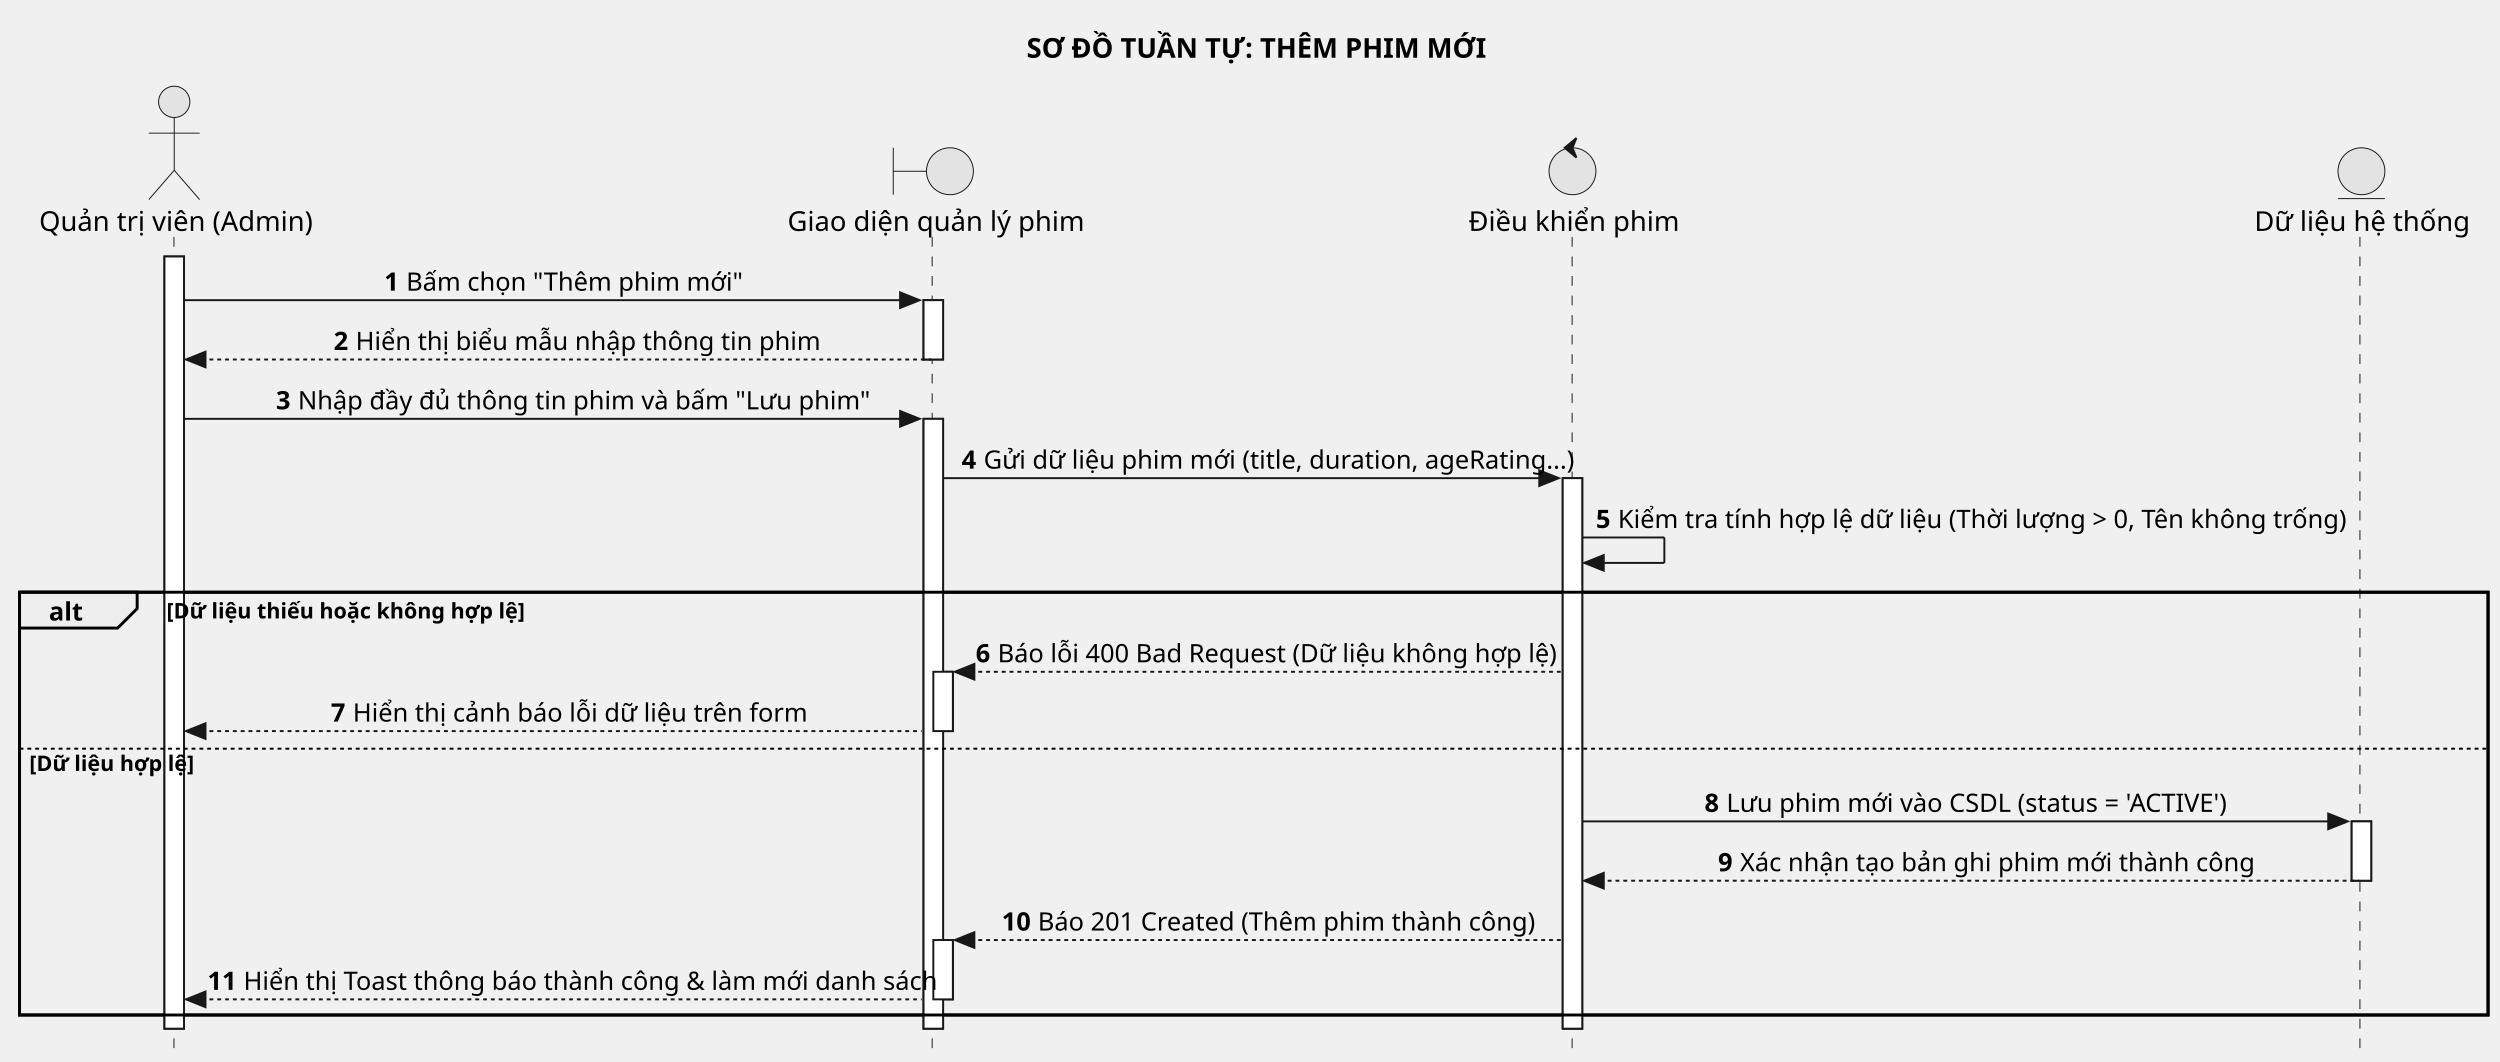
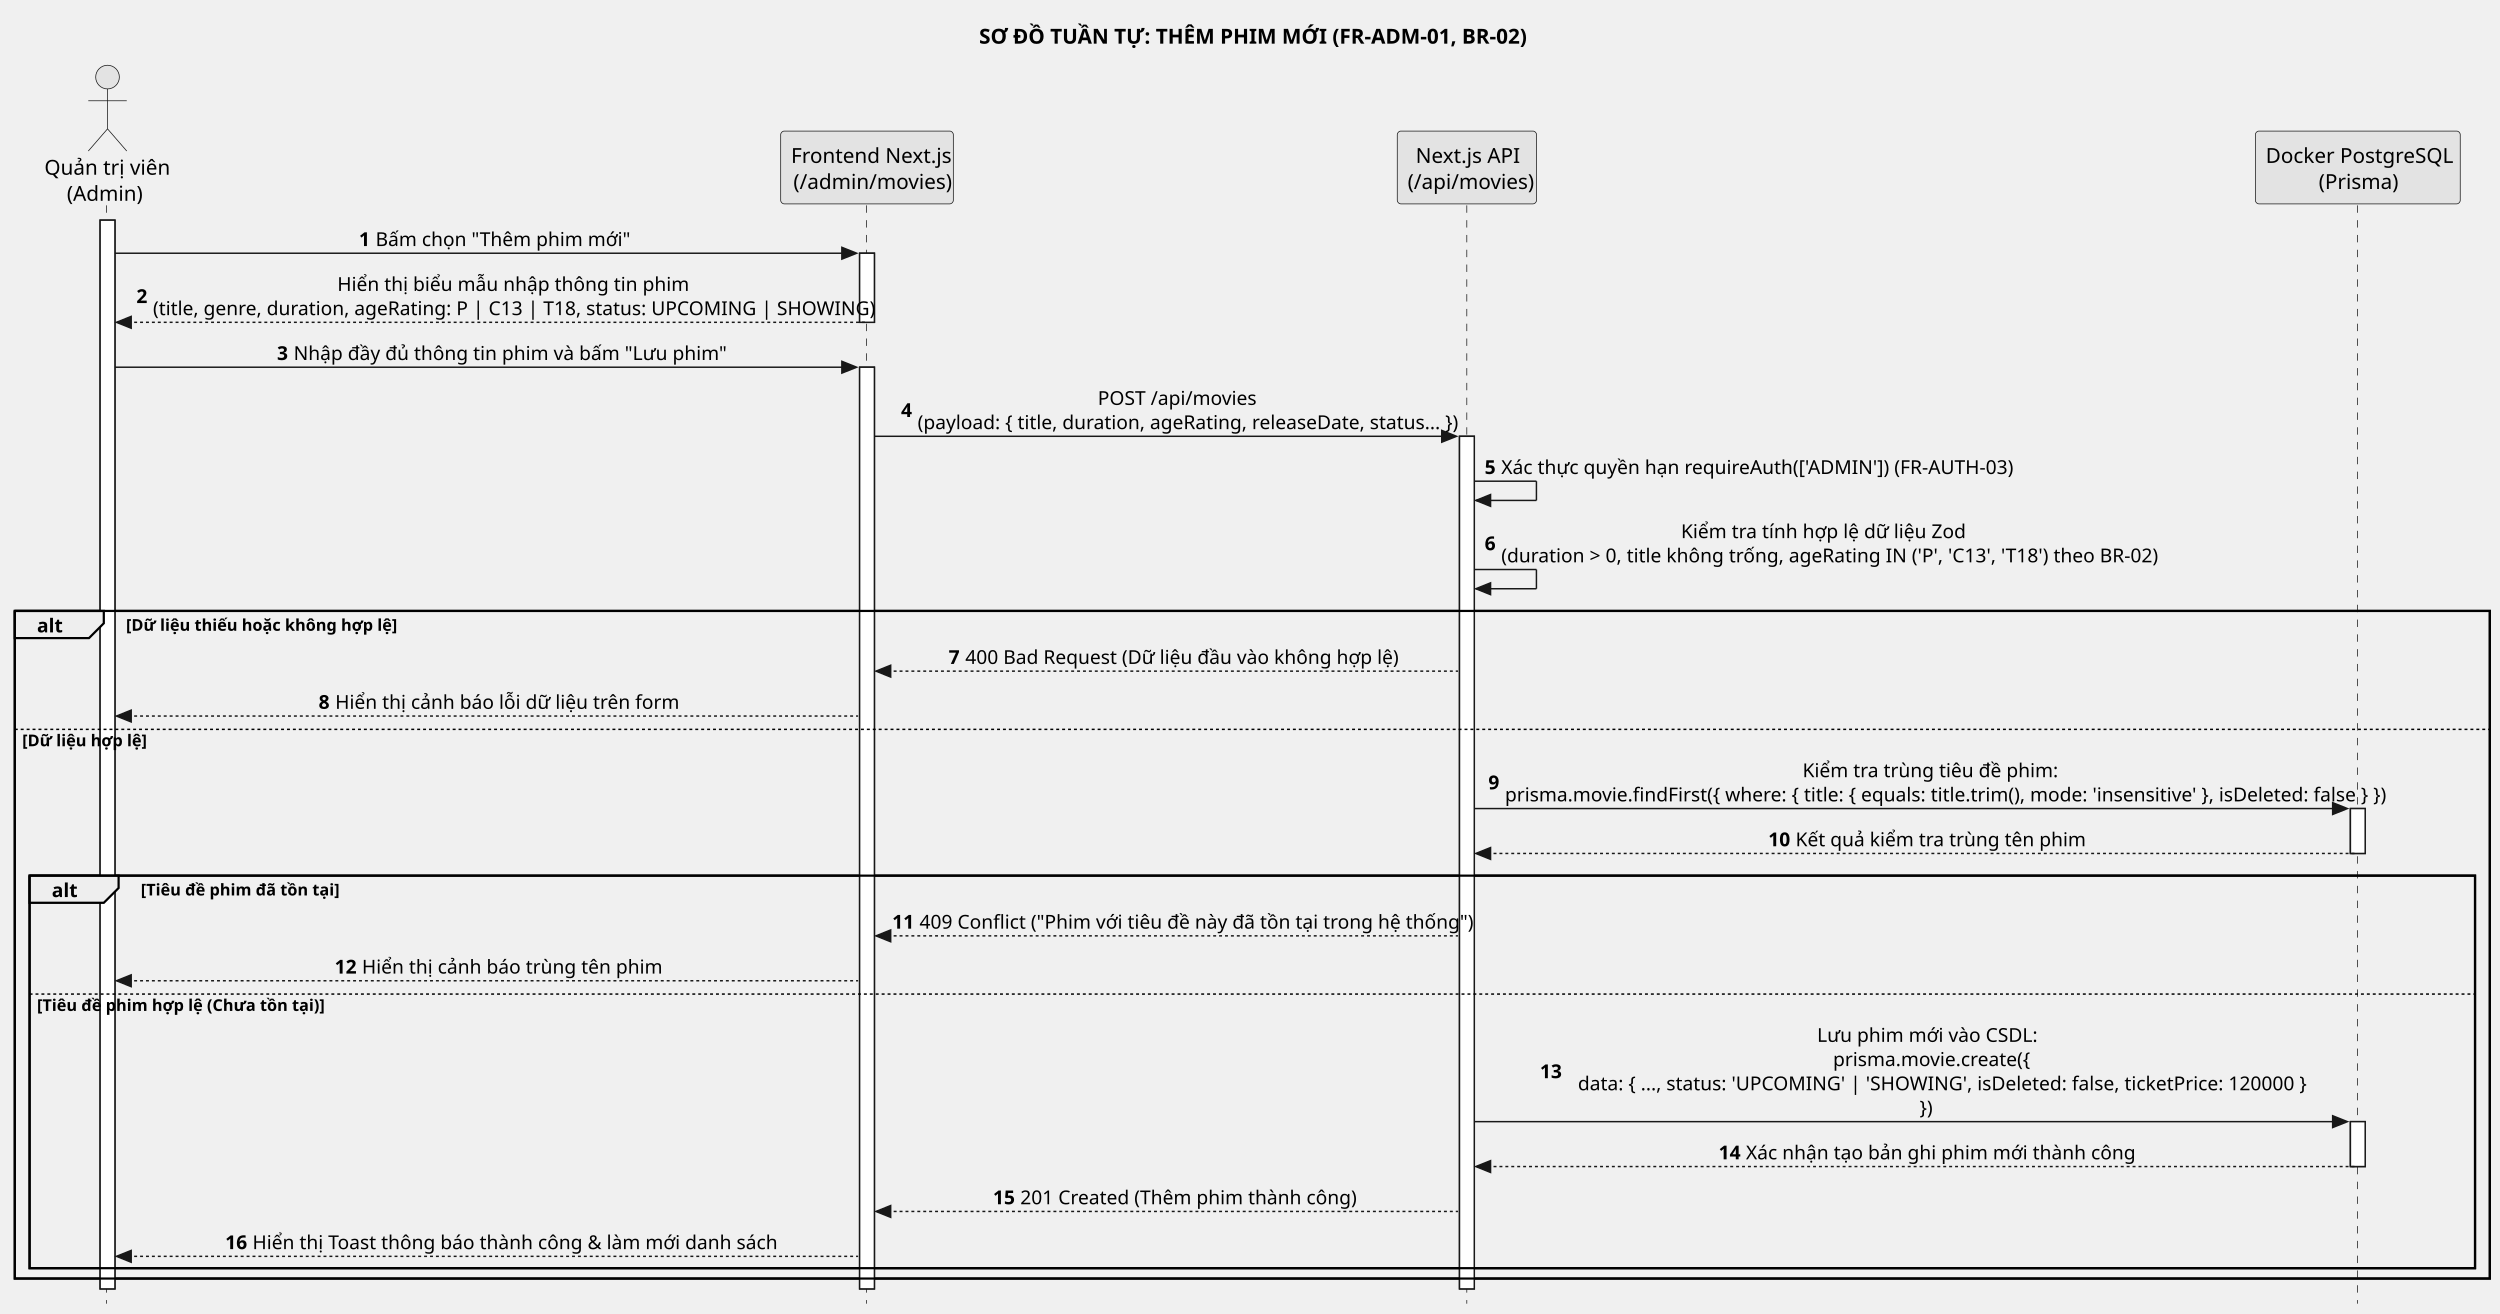
- <svg xmlns="http://www.w3.org/2000/svg" contentStyleType="text/css" height="543px" preserveAspectRatio="none" style="width:1279px;height:543px;background:#FFFFFF;" version="1.1" viewBox="0 0 1279 543" width="1279px" zoomAndPan="magnify">
+ <svg xmlns="http://www.w3.org/2000/svg" contentStyleType="text/css" height="888px" preserveAspectRatio="none" style="width:1690px;height:888px;background:#FFFFFF;" version="1.1" viewBox="0 0 1690 888" width="1690px" zoomAndPan="magnify">
  <defs />
  <g>
-     <text fill="#000000" font-family="sans-serif" font-size="14" font-weight="bold" lengthAdjust="spacing" textLength="231.485" x="525.203" y="29.533">SƠ ĐỒ TUẦN TỰ: THÊM PHIM MỚI</text>
-     <rect fill="#FFFFFF" height="395.055" style="stroke:#181818;stroke-width:1.0;" width="10" x="84.134" y="131.219" />
-     <rect fill="#FFFFFF" height="30.352" style="stroke:#181818;stroke-width:1.0;" width="10" x="472.487" y="153.57" />
-     <rect fill="#FFFFFF" height="312" style="stroke:#181818;stroke-width:1.0;" width="10" x="472.487" y="214.273" />
-     <rect fill="#FFFFFF" height="30.352" style="stroke:#181818;stroke-width:1.0;" width="10" x="477.487" y="343.68" />
-     <rect fill="#FFFFFF" height="30.352" style="stroke:#181818;stroke-width:1.0;" width="10" x="477.487" y="480.922" />
-     <rect fill="#FFFFFF" height="281.648" style="stroke:#181818;stroke-width:1.0;" width="10" x="799.485" y="244.625" />
-     <rect fill="#FFFFFF" height="30.352" style="stroke:#181818;stroke-width:1.0;" width="10" x="1203.116" y="420.219" />
-     <rect fill="none" height="216.297" style="stroke:#000000;stroke-width:1.5;" width="1262.892" x="10" y="302.977" />
-     <line style="stroke:#181818;stroke-width:0.5;stroke-dasharray:5.0,5.0;" x1="89" x2="89" y1="121.219" y2="536.273" />
-     <line style="stroke:#181818;stroke-width:0.5;stroke-dasharray:5.0,5.0;" x1="476.887" x2="476.887" y1="121.219" y2="536.273" />
-     <line style="stroke:#181818;stroke-width:0.5;stroke-dasharray:5.0,5.0;" x1="804.292" x2="804.292" y1="121.219" y2="536.273" />
-     <line style="stroke:#181818;stroke-width:0.5;stroke-dasharray:5.0,5.0;" x1="1207.341" x2="1207.341" y1="121.219" y2="536.273" />
-     <text fill="#000000" font-family="sans-serif" font-size="14" lengthAdjust="spacing" textLength="132.269" x="20" y="118.143">Quản trị viên (Admin)</text>
-     <ellipse cx="89.134" cy="52.109" fill="#E3E3E3" rx="8" ry="8" style="stroke:#181818;stroke-width:0.5;" />
-     <path d="M89.134,60.109 L89.134,87.109 M76.134,68.109 L102.134,68.109 M89.134,87.109 L76.134,102.109 M89.134,87.109 L102.134,102.109 " fill="none" style="stroke:#181818;stroke-width:0.5;" />
-     <text fill="#000000" font-family="sans-serif" font-size="14" lengthAdjust="spacing" textLength="143.199" x="402.887" y="118.143">Giao diện quản lý phim</text>
-     <path d="M456.987,75.609 L456.987,99.609 M456.987,87.609 L473.987,87.609 " fill="none" style="stroke:#181818;stroke-width:0.5;" />
-     <ellipse cx="485.987" cy="87.609" fill="#E3E3E3" rx="12" ry="12" style="stroke:#181818;stroke-width:0.5;" />
-     <text fill="#000000" font-family="sans-serif" font-size="14" lengthAdjust="spacing" textLength="100.386" x="751.292" y="118.143">Điều khiển phim</text>
-     <ellipse cx="804.485" cy="87.609" fill="#E3E3E3" rx="12" ry="12" style="stroke:#181818;stroke-width:0.5;" />
-     <polygon fill="#181818" points="800.485,75.609,806.485,70.609,804.485,75.609,806.485,80.609,800.485,75.609" style="stroke:#181818;stroke-width:1.0;" />
-     <text fill="#000000" font-family="sans-serif" font-size="14" lengthAdjust="spacing" textLength="103.551" x="1153.341" y="118.143">Dữ liệu hệ thống</text>
-     <ellipse cx="1208.116" cy="87.609" fill="#E3E3E3" rx="12" ry="12" style="stroke:#181818;stroke-width:0.5;" />
-     <line style="stroke:#181818;stroke-width:0.5;" x1="1196.116" x2="1220.116" y1="101.609" y2="101.609" />
-     <rect fill="#FFFFFF" height="395.055" style="stroke:#181818;stroke-width:1.0;" width="10" x="84.134" y="131.219" />
-     <rect fill="#FFFFFF" height="30.352" style="stroke:#181818;stroke-width:1.0;" width="10" x="472.487" y="153.57" />
-     <rect fill="#FFFFFF" height="312" style="stroke:#181818;stroke-width:1.0;" width="10" x="472.487" y="214.273" />
-     <rect fill="#FFFFFF" height="30.352" style="stroke:#181818;stroke-width:1.0;" width="10" x="477.487" y="343.68" />
-     <rect fill="#FFFFFF" height="30.352" style="stroke:#181818;stroke-width:1.0;" width="10" x="477.487" y="480.922" />
-     <rect fill="#FFFFFF" height="281.648" style="stroke:#181818;stroke-width:1.0;" width="10" x="799.485" y="244.625" />
-     <rect fill="#FFFFFF" height="30.352" style="stroke:#181818;stroke-width:1.0;" width="10" x="1203.116" y="420.219" />
-     <polygon fill="#181818" points="460.487,149.57,470.487,153.57,460.487,157.57" style="stroke:#181818;stroke-width:1.0;" />
-     <line style="stroke:#181818;stroke-width:1.0;" x1="94.134" x2="466.487" y1="153.57" y2="153.57" />
-     <text fill="#000000" font-family="sans-serif" font-size="13" font-weight="bold" lengthAdjust="spacing" textLength="7.23" x="196.572" y="148.714">1</text>
-     <text fill="#000000" font-family="sans-serif" font-size="13" lengthAdjust="spacing" textLength="162.246" x="207.803" y="148.714">Bấm chọn "Thêm phim mới"</text>
-     <polygon fill="#181818" points="105.134,179.922,95.134,183.922,105.134,187.922" style="stroke:#181818;stroke-width:1.0;" />
-     <line style="stroke:#181818;stroke-width:1.0;stroke-dasharray:2.0,2.0;" x1="99.134" x2="476.487" y1="183.922" y2="183.922" />
-     <text fill="#000000" font-family="sans-serif" font-size="13" font-weight="bold" lengthAdjust="spacing" textLength="7.23" x="170.708" y="179.065">2</text>
-     <text fill="#000000" font-family="sans-serif" font-size="13" lengthAdjust="spacing" textLength="218.975" x="181.938" y="179.065">Hiển thị biểu mẫu nhập thông tin phim</text>
-     <polygon fill="#181818" points="460.487,210.273,470.487,214.273,460.487,218.273" style="stroke:#181818;stroke-width:1.0;" />
-     <line style="stroke:#181818;stroke-width:1.0;" x1="94.134" x2="466.487" y1="214.273" y2="214.273" />
-     <text fill="#000000" font-family="sans-serif" font-size="13" font-weight="bold" lengthAdjust="spacing" textLength="7.23" x="141.18" y="209.417">3</text>
-     <text fill="#000000" font-family="sans-serif" font-size="13" lengthAdjust="spacing" textLength="273.032" x="152.41" y="209.417">Nhập đầy đủ thông tin phim và bấm "Lưu phim"</text>
-     <polygon fill="#181818" points="787.485,240.625,797.485,244.625,787.485,248.625" style="stroke:#181818;stroke-width:1.0;" />
-     <line style="stroke:#181818;stroke-width:1.0;" x1="482.487" x2="793.485" y1="244.625" y2="244.625" />
-     <text fill="#000000" font-family="sans-serif" font-size="13" font-weight="bold" lengthAdjust="spacing" textLength="7.23" x="491.987" y="239.769">4</text>
-     <text fill="#000000" font-family="sans-serif" font-size="13" lengthAdjust="spacing" textLength="286.768" x="503.217" y="239.769">Gửi dữ liệu phim mới (title, duration, ageRating...)</text>
-     <line style="stroke:#181818;stroke-width:1.0;" x1="809.485" x2="851.485" y1="274.977" y2="274.977" />
-     <line style="stroke:#181818;stroke-width:1.0;" x1="851.485" x2="851.485" y1="274.977" y2="287.977" />
-     <line style="stroke:#181818;stroke-width:1.0;" x1="810.485" x2="851.485" y1="287.977" y2="287.977" />
-     <polygon fill="#181818" points="820.485,283.977,810.485,287.977,820.485,291.977" style="stroke:#181818;stroke-width:1.0;" />
-     <text fill="#000000" font-family="sans-serif" font-size="13" font-weight="bold" lengthAdjust="spacing" textLength="7.23" x="816.485" y="270.12">5</text>
-     <text fill="#000000" font-family="sans-serif" font-size="13" lengthAdjust="spacing" textLength="358.401" x="827.715" y="270.12">Kiểm tra tính hợp lệ dữ liệu (Thời lượng &gt; 0, Tên không trống)</text>
-     <path d="M10,302.977 L70.171,302.977 L70.171,311.328 L60.171,321.328 L10,321.328 L10,302.977 " fill="#EEEEEE" style="stroke:#000000;stroke-width:1.5;" />
-     <rect fill="none" height="216.297" style="stroke:#000000;stroke-width:1.5;" width="1262.892" x="10" y="302.977" />
-     <text fill="#000000" font-family="sans-serif" font-size="13" font-weight="bold" lengthAdjust="spacing" textLength="15.171" x="25" y="317.472">alt</text>
-     <text fill="#000000" font-family="sans-serif" font-size="11" font-weight="bold" lengthAdjust="spacing" textLength="175.898" x="85.171" y="316.396">[Dữ liệu thiếu hoặc không hợp lệ]</text>
-     <polygon fill="#181818" points="498.487,339.68,488.487,343.68,498.487,347.68" style="stroke:#181818;stroke-width:1.0;" />
-     <line style="stroke:#181818;stroke-width:1.0;stroke-dasharray:2.0,2.0;" x1="492.487" x2="798.485" y1="343.68" y2="343.68" />
-     <text fill="#000000" font-family="sans-serif" font-size="13" font-weight="bold" lengthAdjust="spacing" textLength="7.23" x="499.175" y="338.823">6</text>
-     <text fill="#000000" font-family="sans-serif" font-size="13" lengthAdjust="spacing" textLength="277.393" x="510.404" y="338.823">Báo lỗi 400 Bad Request (Dữ liệu không hợp lệ)</text>
-     <polygon fill="#181818" points="105.134,370.031,95.134,374.031,105.134,378.031" style="stroke:#181818;stroke-width:1.0;" />
-     <line style="stroke:#181818;stroke-width:1.0;stroke-dasharray:2.0,2.0;" x1="99.134" x2="471.487" y1="374.031" y2="374.031" />
-     <text fill="#000000" font-family="sans-serif" font-size="13" font-weight="bold" lengthAdjust="spacing" textLength="7.23" x="169.287" y="369.175">7</text>
-     <text fill="#000000" font-family="sans-serif" font-size="13" lengthAdjust="spacing" textLength="216.817" x="180.517" y="369.175">Hiển thị cảnh báo lỗi dữ liệu trên form</text>
-     <line style="stroke:#000000;stroke-width:1.0;stroke-dasharray:2.0,2.0;" x1="10" x2="1272.892" y1="383.031" y2="383.031" />
-     <text fill="#000000" font-family="sans-serif" font-size="11" font-weight="bold" lengthAdjust="spacing" textLength="81.786" x="15" y="394.45">[Dữ liệu hợp lệ]</text>
-     <polygon fill="#181818" points="1191.116,416.219,1201.116,420.219,1191.116,424.219" style="stroke:#181818;stroke-width:1.0;" />
-     <line style="stroke:#181818;stroke-width:1.0;" x1="809.485" x2="1197.116" y1="420.219" y2="420.219" />
-     <text fill="#000000" font-family="sans-serif" font-size="13" font-weight="bold" lengthAdjust="spacing" textLength="7.23" x="872.009" y="415.362">8</text>
-     <text fill="#000000" font-family="sans-serif" font-size="13" lengthAdjust="spacing" textLength="257.353" x="883.239" y="415.362">Lưu phim mới vào CSDL (status = 'ACTIVE')</text>
-     <polygon fill="#181818" points="820.485,446.57,810.485,450.57,820.485,454.57" style="stroke:#181818;stroke-width:1.0;" />
-     <line style="stroke:#181818;stroke-width:1.0;stroke-dasharray:2.0,2.0;" x1="814.485" x2="1207.116" y1="450.57" y2="450.57" />
-     <text fill="#000000" font-family="sans-serif" font-size="13" font-weight="bold" lengthAdjust="spacing" textLength="7.23" x="878.952" y="445.714">9</text>
-     <text fill="#000000" font-family="sans-serif" font-size="13" lengthAdjust="spacing" textLength="248.466" x="890.182" y="445.714">Xác nhận tạo bản ghi phim mới thành công</text>
-     <polygon fill="#181818" points="498.487,476.922,488.487,480.922,498.487,484.922" style="stroke:#181818;stroke-width:1.0;" />
-     <line style="stroke:#181818;stroke-width:1.0;stroke-dasharray:2.0,2.0;" x1="492.487" x2="798.485" y1="480.922" y2="480.922" />
-     <text fill="#000000" font-family="sans-serif" font-size="13" font-weight="bold" lengthAdjust="spacing" textLength="14.46" x="512.492" y="476.065">10</text>
-     <text fill="#000000" font-family="sans-serif" font-size="13" lengthAdjust="spacing" textLength="243.528" x="530.952" y="476.065">Báo 201 Created (Thêm phim thành công)</text>
-     <polygon fill="#181818" points="105.134,507.273,95.134,511.273,105.134,515.273" style="stroke:#181818;stroke-width:1.0;" />
-     <line style="stroke:#181818;stroke-width:1.0;stroke-dasharray:2.0,2.0;" x1="99.134" x2="471.487" y1="511.273" y2="511.273" />
-     <text fill="#000000" font-family="sans-serif" font-size="13" font-weight="bold" lengthAdjust="spacing" textLength="14.46" x="106.134" y="506.417">11</text>
-     <text fill="#000000" font-family="sans-serif" font-size="13" lengthAdjust="spacing" textLength="335.893" x="124.594" y="506.417">Hiển thị Toast thông báo thành công &amp; làm mới danh sách</text>
+     <text fill="#000000" font-family="sans-serif" font-size="14" font-weight="bold" lengthAdjust="spacing" textLength="368.375" x="661.874" y="29.533">SƠ ĐỒ TUẦN TỰ: THÊM PHIM MỚI (FR-ADM-01, BR-02)</text>
+     <rect fill="#FFFFFF" height="722.461" style="stroke:#181818;stroke-width:1.0;" width="10" x="67.686" y="148.828" />
+     <rect fill="#FFFFFF" height="46.703" style="stroke:#181818;stroke-width:1.0;" width="10" x="581.1" y="171.18" />
+     <rect fill="#FFFFFF" height="623.055" style="stroke:#181818;stroke-width:1.0;" width="10" x="581.1" y="248.234" />
+     <rect fill="#FFFFFF" height="576.352" style="stroke:#181818;stroke-width:1.0;" width="10" x="986.623" y="294.938" />
+     <rect fill="#FFFFFF" height="30.352" style="stroke:#181818;stroke-width:1.0;" width="10" x="1588.874" y="546.586" />
+     <rect fill="#FFFFFF" height="30.352" style="stroke:#181818;stroke-width:1.0;" width="10" x="1588.874" y="758.234" />
+     <rect fill="none" height="451.297" style="stroke:#000000;stroke-width:1.5;" width="1673.123" x="10" y="412.992" />
+     <rect fill="none" height="265.352" style="stroke:#000000;stroke-width:1.5;" width="1653.123" x="20" y="591.938" />
+     <line style="stroke:#181818;stroke-width:0.5;stroke-dasharray:5.0,5.0;" x1="72" x2="72" y1="138.828" y2="881.289" />
+     <line style="stroke:#181818;stroke-width:0.5;stroke-dasharray:5.0,5.0;" x1="585.745" x2="585.745" y1="138.828" y2="881.289" />
+     <line style="stroke:#181818;stroke-width:0.5;stroke-dasharray:5.0,5.0;" x1="991.558" x2="991.558" y1="138.828" y2="881.289" />
+     <line style="stroke:#181818;stroke-width:0.5;stroke-dasharray:5.0,5.0;" x1="1593.627" x2="1593.627" y1="138.828" y2="881.289" />
+     <text fill="#000000" font-family="sans-serif" font-size="14" lengthAdjust="spacing" textLength="79.372" x="30" y="118.143">Quản trị viên</text>
+     <text fill="#000000" font-family="sans-serif" font-size="14" lengthAdjust="spacing" textLength="49.007" x="45.183" y="135.752">(Admin)</text>
+     <ellipse cx="72.686" cy="52.109" fill="#E3E3E3" rx="8" ry="8" style="stroke:#181818;stroke-width:0.5;" />
+     <path d="M72.686,60.109 L72.686,87.109 M59.686,68.109 L85.686,68.109 M72.686,87.109 L59.686,102.109 M72.686,87.109 L85.686,102.109 " fill="none" style="stroke:#181818;stroke-width:0.5;" />
+     <rect fill="#E3E3E3" height="49.219" rx="2.5" ry="2.5" style="stroke:#181818;stroke-width:0.5;" width="116.71" x="527.745" y="88.609" />
+     <text fill="#000000" font-family="sans-serif" font-size="14" lengthAdjust="spacing" textLength="102.71" x="534.745" y="110.143">Frontend Next.js</text>
+     <text fill="#000000" font-family="sans-serif" font-size="14" lengthAdjust="spacing" textLength="99.579" x="536.311" y="127.752">(/admin/movies)</text>
+     <rect fill="#E3E3E3" height="49.219" rx="2.5" ry="2.5" style="stroke:#181818;stroke-width:0.5;" width="94.131" x="944.558" y="88.609" />
+     <text fill="#000000" font-family="sans-serif" font-size="14" lengthAdjust="spacing" textLength="69.241" x="957.002" y="110.143">Next.js API</text>
+     <text fill="#000000" font-family="sans-serif" font-size="14" lengthAdjust="spacing" textLength="80.131" x="951.558" y="127.752">(/api/movies)</text>
+     <rect fill="#E3E3E3" height="49.219" rx="2.5" ry="2.5" style="stroke:#181818;stroke-width:0.5;" width="138.496" x="1524.627" y="88.609" />
+     <text fill="#000000" font-family="sans-serif" font-size="14" lengthAdjust="spacing" textLength="124.496" x="1531.627" y="110.143">Docker PostgreSQL</text>
+     <text fill="#000000" font-family="sans-serif" font-size="14" lengthAdjust="spacing" textLength="52.883" x="1567.433" y="127.752">(Prisma)</text>
+     <rect fill="#FFFFFF" height="722.461" style="stroke:#181818;stroke-width:1.0;" width="10" x="67.686" y="148.828" />
+     <rect fill="#FFFFFF" height="46.703" style="stroke:#181818;stroke-width:1.0;" width="10" x="581.1" y="171.18" />
+     <rect fill="#FFFFFF" height="623.055" style="stroke:#181818;stroke-width:1.0;" width="10" x="581.1" y="248.234" />
+     <rect fill="#FFFFFF" height="576.352" style="stroke:#181818;stroke-width:1.0;" width="10" x="986.623" y="294.938" />
+     <rect fill="#FFFFFF" height="30.352" style="stroke:#181818;stroke-width:1.0;" width="10" x="1588.874" y="546.586" />
+     <rect fill="#FFFFFF" height="30.352" style="stroke:#181818;stroke-width:1.0;" width="10" x="1588.874" y="758.234" />
+     <polygon fill="#181818" points="569.1,167.18,579.1,171.18,569.1,175.18" style="stroke:#181818;stroke-width:1.0;" />
+     <line style="stroke:#181818;stroke-width:1.0;" x1="77.686" x2="575.1" y1="171.18" y2="171.18" />
+     <text fill="#000000" font-family="sans-serif" font-size="13" font-weight="bold" lengthAdjust="spacing" textLength="7.23" x="242.655" y="166.323">1</text>
+     <text fill="#000000" font-family="sans-serif" font-size="13" lengthAdjust="spacing" textLength="162.246" x="253.885" y="166.323">Bấm chọn "Thêm phim mới"</text>
+     <polygon fill="#181818" points="88.686,213.883,78.686,217.883,88.686,221.883" style="stroke:#181818;stroke-width:1.0;" />
+     <line style="stroke:#181818;stroke-width:1.0;stroke-dasharray:2.0,2.0;" x1="82.686" x2="585.1" y1="217.883" y2="217.883" />
+     <text fill="#000000" font-family="sans-serif" font-size="13" font-weight="bold" lengthAdjust="spacing" textLength="7.23" x="92.186" y="204.851">2</text>
+     <text fill="#000000" font-family="sans-serif" font-size="13" lengthAdjust="spacing" textLength="218.975" x="228.02" y="196.675">Hiển thị biểu mẫu nhập thông tin phim</text>
+     <text fill="#000000" font-family="sans-serif" font-size="13" lengthAdjust="spacing" textLength="468.184" x="103.416" y="213.026">(title, genre, duration, ageRating: P | C13 | T18, status: UPCOMING | SHOWING)</text>
+     <polygon fill="#181818" points="569.1,244.234,579.1,248.234,569.1,252.234" style="stroke:#181818;stroke-width:1.0;" />
+     <line style="stroke:#181818;stroke-width:1.0;" x1="77.686" x2="575.1" y1="248.234" y2="248.234" />
+     <text fill="#000000" font-family="sans-serif" font-size="13" font-weight="bold" lengthAdjust="spacing" textLength="7.23" x="187.262" y="243.378">3</text>
+     <text fill="#000000" font-family="sans-serif" font-size="13" lengthAdjust="spacing" textLength="273.032" x="198.492" y="243.378">Nhập đầy đủ thông tin phim và bấm "Lưu phim"</text>
+     <polygon fill="#181818" points="974.623,290.938,984.623,294.938,974.623,298.938" style="stroke:#181818;stroke-width:1.0;" />
+     <line style="stroke:#181818;stroke-width:1.0;" x1="591.1" x2="980.623" y1="294.938" y2="294.938" />
+     <text fill="#000000" font-family="sans-serif" font-size="13" font-weight="bold" lengthAdjust="spacing" textLength="7.23" x="609.089" y="281.905">4</text>
+     <text fill="#000000" font-family="sans-serif" font-size="13" lengthAdjust="spacing" textLength="104.755" x="742.099" y="273.729">POST /api/movies</text>
+     <text fill="#000000" font-family="sans-serif" font-size="13" lengthAdjust="spacing" textLength="348.315" x="620.319" y="290.081">(payload: { title, duration, ageRating, releaseDate, status... })</text>
+     <line style="stroke:#181818;stroke-width:1.0;" x1="996.623" x2="1038.623" y1="325.289" y2="325.289" />
+     <line style="stroke:#181818;stroke-width:1.0;" x1="1038.623" x2="1038.623" y1="325.289" y2="338.289" />
+     <line style="stroke:#181818;stroke-width:1.0;" x1="997.623" x2="1038.623" y1="338.289" y2="338.289" />
+     <polygon fill="#181818" points="1007.623,334.289,997.623,338.289,1007.623,342.289" style="stroke:#181818;stroke-width:1.0;" />
+     <text fill="#000000" font-family="sans-serif" font-size="13" font-weight="bold" lengthAdjust="spacing" textLength="7.23" x="1003.623" y="320.433">5</text>
+     <text fill="#000000" font-family="sans-serif" font-size="13" lengthAdjust="spacing" textLength="338.051" x="1014.853" y="320.433">Xác thực quyền hạn requireAuth(['ADMIN']) (FR-AUTH-03)</text>
+     <line style="stroke:#181818;stroke-width:1.0;" x1="996.623" x2="1038.623" y1="384.992" y2="384.992" />
+     <line style="stroke:#181818;stroke-width:1.0;" x1="1038.623" x2="1038.623" y1="384.992" y2="397.992" />
+     <line style="stroke:#181818;stroke-width:1.0;" x1="997.623" x2="1038.623" y1="397.992" y2="397.992" />
+     <polygon fill="#181818" points="1007.623,393.992,997.623,397.992,1007.623,401.992" style="stroke:#181818;stroke-width:1.0;" />
+     <text fill="#000000" font-family="sans-serif" font-size="13" font-weight="bold" lengthAdjust="spacing" textLength="7.23" x="1003.623" y="371.96">6</text>
+     <text fill="#000000" font-family="sans-serif" font-size="13" lengthAdjust="spacing" textLength="183.428" x="1136.347" y="363.784">Kiểm tra tính hợp lệ dữ liệu Zod</text>
+     <text fill="#000000" font-family="sans-serif" font-size="13" lengthAdjust="spacing" textLength="426.416" x="1014.853" y="380.136">(duration &gt; 0, title không trống, ageRating IN ('P', 'C13', 'T18') theo BR-02)</text>
+     <path d="M10,412.992 L70.171,412.992 L70.171,421.344 L60.171,431.344 L10,431.344 L10,412.992 " fill="#EEEEEE" style="stroke:#000000;stroke-width:1.5;" />
+     <rect fill="none" height="451.297" style="stroke:#000000;stroke-width:1.5;" width="1673.123" x="10" y="412.992" />
+     <text fill="#000000" font-family="sans-serif" font-size="13" font-weight="bold" lengthAdjust="spacing" textLength="15.171" x="25" y="427.487">alt</text>
+     <text fill="#000000" font-family="sans-serif" font-size="11" font-weight="bold" lengthAdjust="spacing" textLength="175.898" x="85.171" y="426.411">[Dữ liệu thiếu hoặc không hợp lệ]</text>
+     <polygon fill="#181818" points="602.1,449.695,592.1,453.695,602.1,457.695" style="stroke:#181818;stroke-width:1.0;" />
+     <line style="stroke:#181818;stroke-width:1.0;stroke-dasharray:2.0,2.0;" x1="596.1" x2="985.623" y1="453.695" y2="453.695" />
+     <text fill="#000000" font-family="sans-serif" font-size="13" font-weight="bold" lengthAdjust="spacing" textLength="7.23" x="641.294" y="448.839">7</text>
+     <text fill="#000000" font-family="sans-serif" font-size="13" lengthAdjust="spacing" textLength="283.905" x="652.524" y="448.839">400 Bad Request (Dữ liệu đầu vào không hợp lệ)</text>
+     <polygon fill="#181818" points="88.686,480.047,78.686,484.047,88.686,488.047" style="stroke:#181818;stroke-width:1.0;" />
+     <line style="stroke:#181818;stroke-width:1.0;stroke-dasharray:2.0,2.0;" x1="82.686" x2="580.1" y1="484.047" y2="484.047" />
+     <text fill="#000000" font-family="sans-serif" font-size="13" font-weight="bold" lengthAdjust="spacing" textLength="7.23" x="215.37" y="479.19">8</text>
+     <text fill="#000000" font-family="sans-serif" font-size="13" lengthAdjust="spacing" textLength="216.817" x="226.6" y="479.19">Hiển thị cảnh báo lỗi dữ liệu trên form</text>
+     <line style="stroke:#000000;stroke-width:1.0;stroke-dasharray:2.0,2.0;" x1="10" x2="1683.123" y1="493.047" y2="493.047" />
+     <text fill="#000000" font-family="sans-serif" font-size="11" font-weight="bold" lengthAdjust="spacing" textLength="81.786" x="15" y="504.466">[Dữ liệu hợp lệ]</text>
+     <polygon fill="#181818" points="1576.874,542.586,1586.874,546.586,1576.874,550.586" style="stroke:#181818;stroke-width:1.0;" />
+     <line style="stroke:#181818;stroke-width:1.0;" x1="996.623" x2="1582.874" y1="546.586" y2="546.586" />
+     <text fill="#000000" font-family="sans-serif" font-size="13" font-weight="bold" lengthAdjust="spacing" textLength="7.23" x="1006.123" y="533.554">9</text>
+     <text fill="#000000" font-family="sans-serif" font-size="13" lengthAdjust="spacing" textLength="159.688" x="1218.52" y="525.378">Kiểm tra trùng tiêu đề phim:</text>
+     <text fill="#000000" font-family="sans-serif" font-size="13" lengthAdjust="spacing" textLength="562.021" x="1017.353" y="541.73">prisma.movie.findFirst({ where: { title: { equals: title.trim(), mode: 'insensitive' }, isDeleted: false } })</text>
+     <polygon fill="#181818" points="1007.623,572.938,997.623,576.938,1007.623,580.938" style="stroke:#181818;stroke-width:1.0;" />
+     <line style="stroke:#181818;stroke-width:1.0;stroke-dasharray:2.0,2.0;" x1="1001.623" x2="1592.874" y1="576.938" y2="576.938" />
+     <text fill="#000000" font-family="sans-serif" font-size="13" font-weight="bold" lengthAdjust="spacing" textLength="14.46" x="1195.333" y="572.081">10</text>
+     <text fill="#000000" font-family="sans-serif" font-size="13" lengthAdjust="spacing" textLength="181.372" x="1213.793" y="572.081">Kết quả kiểm tra trùng tên phim</text>
+     <path d="M20,591.938 L80.171,591.938 L80.171,600.289 L70.171,610.289 L20,610.289 L20,591.938 " fill="#EEEEEE" style="stroke:#000000;stroke-width:1.5;" />
+     <rect fill="none" height="265.352" style="stroke:#000000;stroke-width:1.5;" width="1653.123" x="20" y="591.938" />
+     <text fill="#000000" font-family="sans-serif" font-size="13" font-weight="bold" lengthAdjust="spacing" textLength="15.171" x="35" y="606.433">alt</text>
+     <text fill="#000000" font-family="sans-serif" font-size="11" font-weight="bold" lengthAdjust="spacing" textLength="127.107" x="95.171" y="605.356">[Tiêu đề phim đã tồn tại]</text>
+     <polygon fill="#181818" points="602.1,628.641,592.1,632.641,602.1,636.641" style="stroke:#181818;stroke-width:1.0;" />
+     <line style="stroke:#181818;stroke-width:1.0;stroke-dasharray:2.0,2.0;" x1="596.1" x2="985.623" y1="632.641" y2="632.641" />
+     <text fill="#000000" font-family="sans-serif" font-size="13" font-weight="bold" lengthAdjust="spacing" textLength="14.46" x="603.1" y="627.784">11</text>
+     <text fill="#000000" font-family="sans-serif" font-size="13" lengthAdjust="spacing" textLength="353.063" x="621.56" y="627.784">409 Conflict ("Phim với tiêu đề này đã tồn tại trong hệ thống")</text>
+     <polygon fill="#181818" points="88.686,658.992,78.686,662.992,88.686,666.992" style="stroke:#181818;stroke-width:1.0;" />
+     <line style="stroke:#181818;stroke-width:1.0;stroke-dasharray:2.0,2.0;" x1="82.686" x2="580.1" y1="662.992" y2="662.992" />
+     <text fill="#000000" font-family="sans-serif" font-size="13" font-weight="bold" lengthAdjust="spacing" textLength="14.46" x="226.215" y="658.136">12</text>
+     <text fill="#000000" font-family="sans-serif" font-size="13" lengthAdjust="spacing" textLength="187.897" x="244.675" y="658.136">Hiển thị cảnh báo trùng tên phim</text>
+     <line style="stroke:#000000;stroke-width:1.0;stroke-dasharray:2.0,2.0;" x1="20" x2="1673.123" y1="671.992" y2="671.992" />
+     <text fill="#000000" font-family="sans-serif" font-size="11" font-weight="bold" lengthAdjust="spacing" textLength="186.887" x="25" y="683.411">[Tiêu đề phim hợp lệ (Chưa tồn tại)]</text>
+     <polygon fill="#181818" points="1576.874,754.234,1586.874,758.234,1576.874,762.234" style="stroke:#181818;stroke-width:1.0;" />
+     <line style="stroke:#181818;stroke-width:1.0;" x1="996.623" x2="1582.874" y1="758.234" y2="758.234" />
+     <text fill="#000000" font-family="sans-serif" font-size="13" font-weight="bold" lengthAdjust="spacing" textLength="14.46" x="1040.972" y="728.851">13</text>
+     <text fill="#000000" font-family="sans-serif" font-size="13" lengthAdjust="spacing" textLength="147.278" x="1228.34" y="704.323">Lưu phim mới vào CSDL:</text>
+     <text fill="#000000" font-family="sans-serif" font-size="13" lengthAdjust="spacing" textLength="125.709" x="1239.124" y="720.675">prisma.movie.create({</text>
+     <text fill="#000000" font-family="sans-serif" font-size="13" lengthAdjust="spacing" textLength="477.871" x="1066.655" y="737.026">data: { ..., status: 'UPCOMING' | 'SHOWING', isDeleted: false, ticketPrice: 120000 }</text>
+     <text fill="#000000" font-family="sans-serif" font-size="13" lengthAdjust="spacing" textLength="8.671" x="1297.643" y="753.378">})</text>
+     <polygon fill="#181818" points="1007.623,784.586,997.623,788.586,1007.623,792.586" style="stroke:#181818;stroke-width:1.0;" />
+     <line style="stroke:#181818;stroke-width:1.0;stroke-dasharray:2.0,2.0;" x1="1001.623" x2="1592.874" y1="788.586" y2="788.586" />
+     <text fill="#000000" font-family="sans-serif" font-size="13" font-weight="bold" lengthAdjust="spacing" textLength="14.46" x="1161.786" y="783.73">14</text>
+     <text fill="#000000" font-family="sans-serif" font-size="13" lengthAdjust="spacing" textLength="248.466" x="1180.246" y="783.73">Xác nhận tạo bản ghi phim mới thành công</text>
+     <polygon fill="#181818" points="602.1,814.938,592.1,818.938,602.1,822.938" style="stroke:#181818;stroke-width:1.0;" />
+     <line style="stroke:#181818;stroke-width:1.0;stroke-dasharray:2.0,2.0;" x1="596.1" x2="985.623" y1="818.938" y2="818.938" />
+     <text fill="#000000" font-family="sans-serif" font-size="13" font-weight="bold" lengthAdjust="spacing" textLength="14.46" x="671.239" y="814.081">15</text>
+     <text fill="#000000" font-family="sans-serif" font-size="13" lengthAdjust="spacing" textLength="216.785" x="689.699" y="814.081">201 Created (Thêm phim thành công)</text>
+     <polygon fill="#181818" points="88.686,845.289,78.686,849.289,88.686,853.289" style="stroke:#181818;stroke-width:1.0;" />
+     <line style="stroke:#181818;stroke-width:1.0;stroke-dasharray:2.0,2.0;" x1="82.686" x2="580.1" y1="849.289" y2="849.289" />
+     <text fill="#000000" font-family="sans-serif" font-size="13" font-weight="bold" lengthAdjust="spacing" textLength="14.46" x="152.217" y="844.433">16</text>
+     <text fill="#000000" font-family="sans-serif" font-size="13" lengthAdjust="spacing" textLength="335.893" x="170.677" y="844.433">Hiển thị Toast thông báo thành công &amp; làm mới danh sách</text>
  </g>
</svg>
